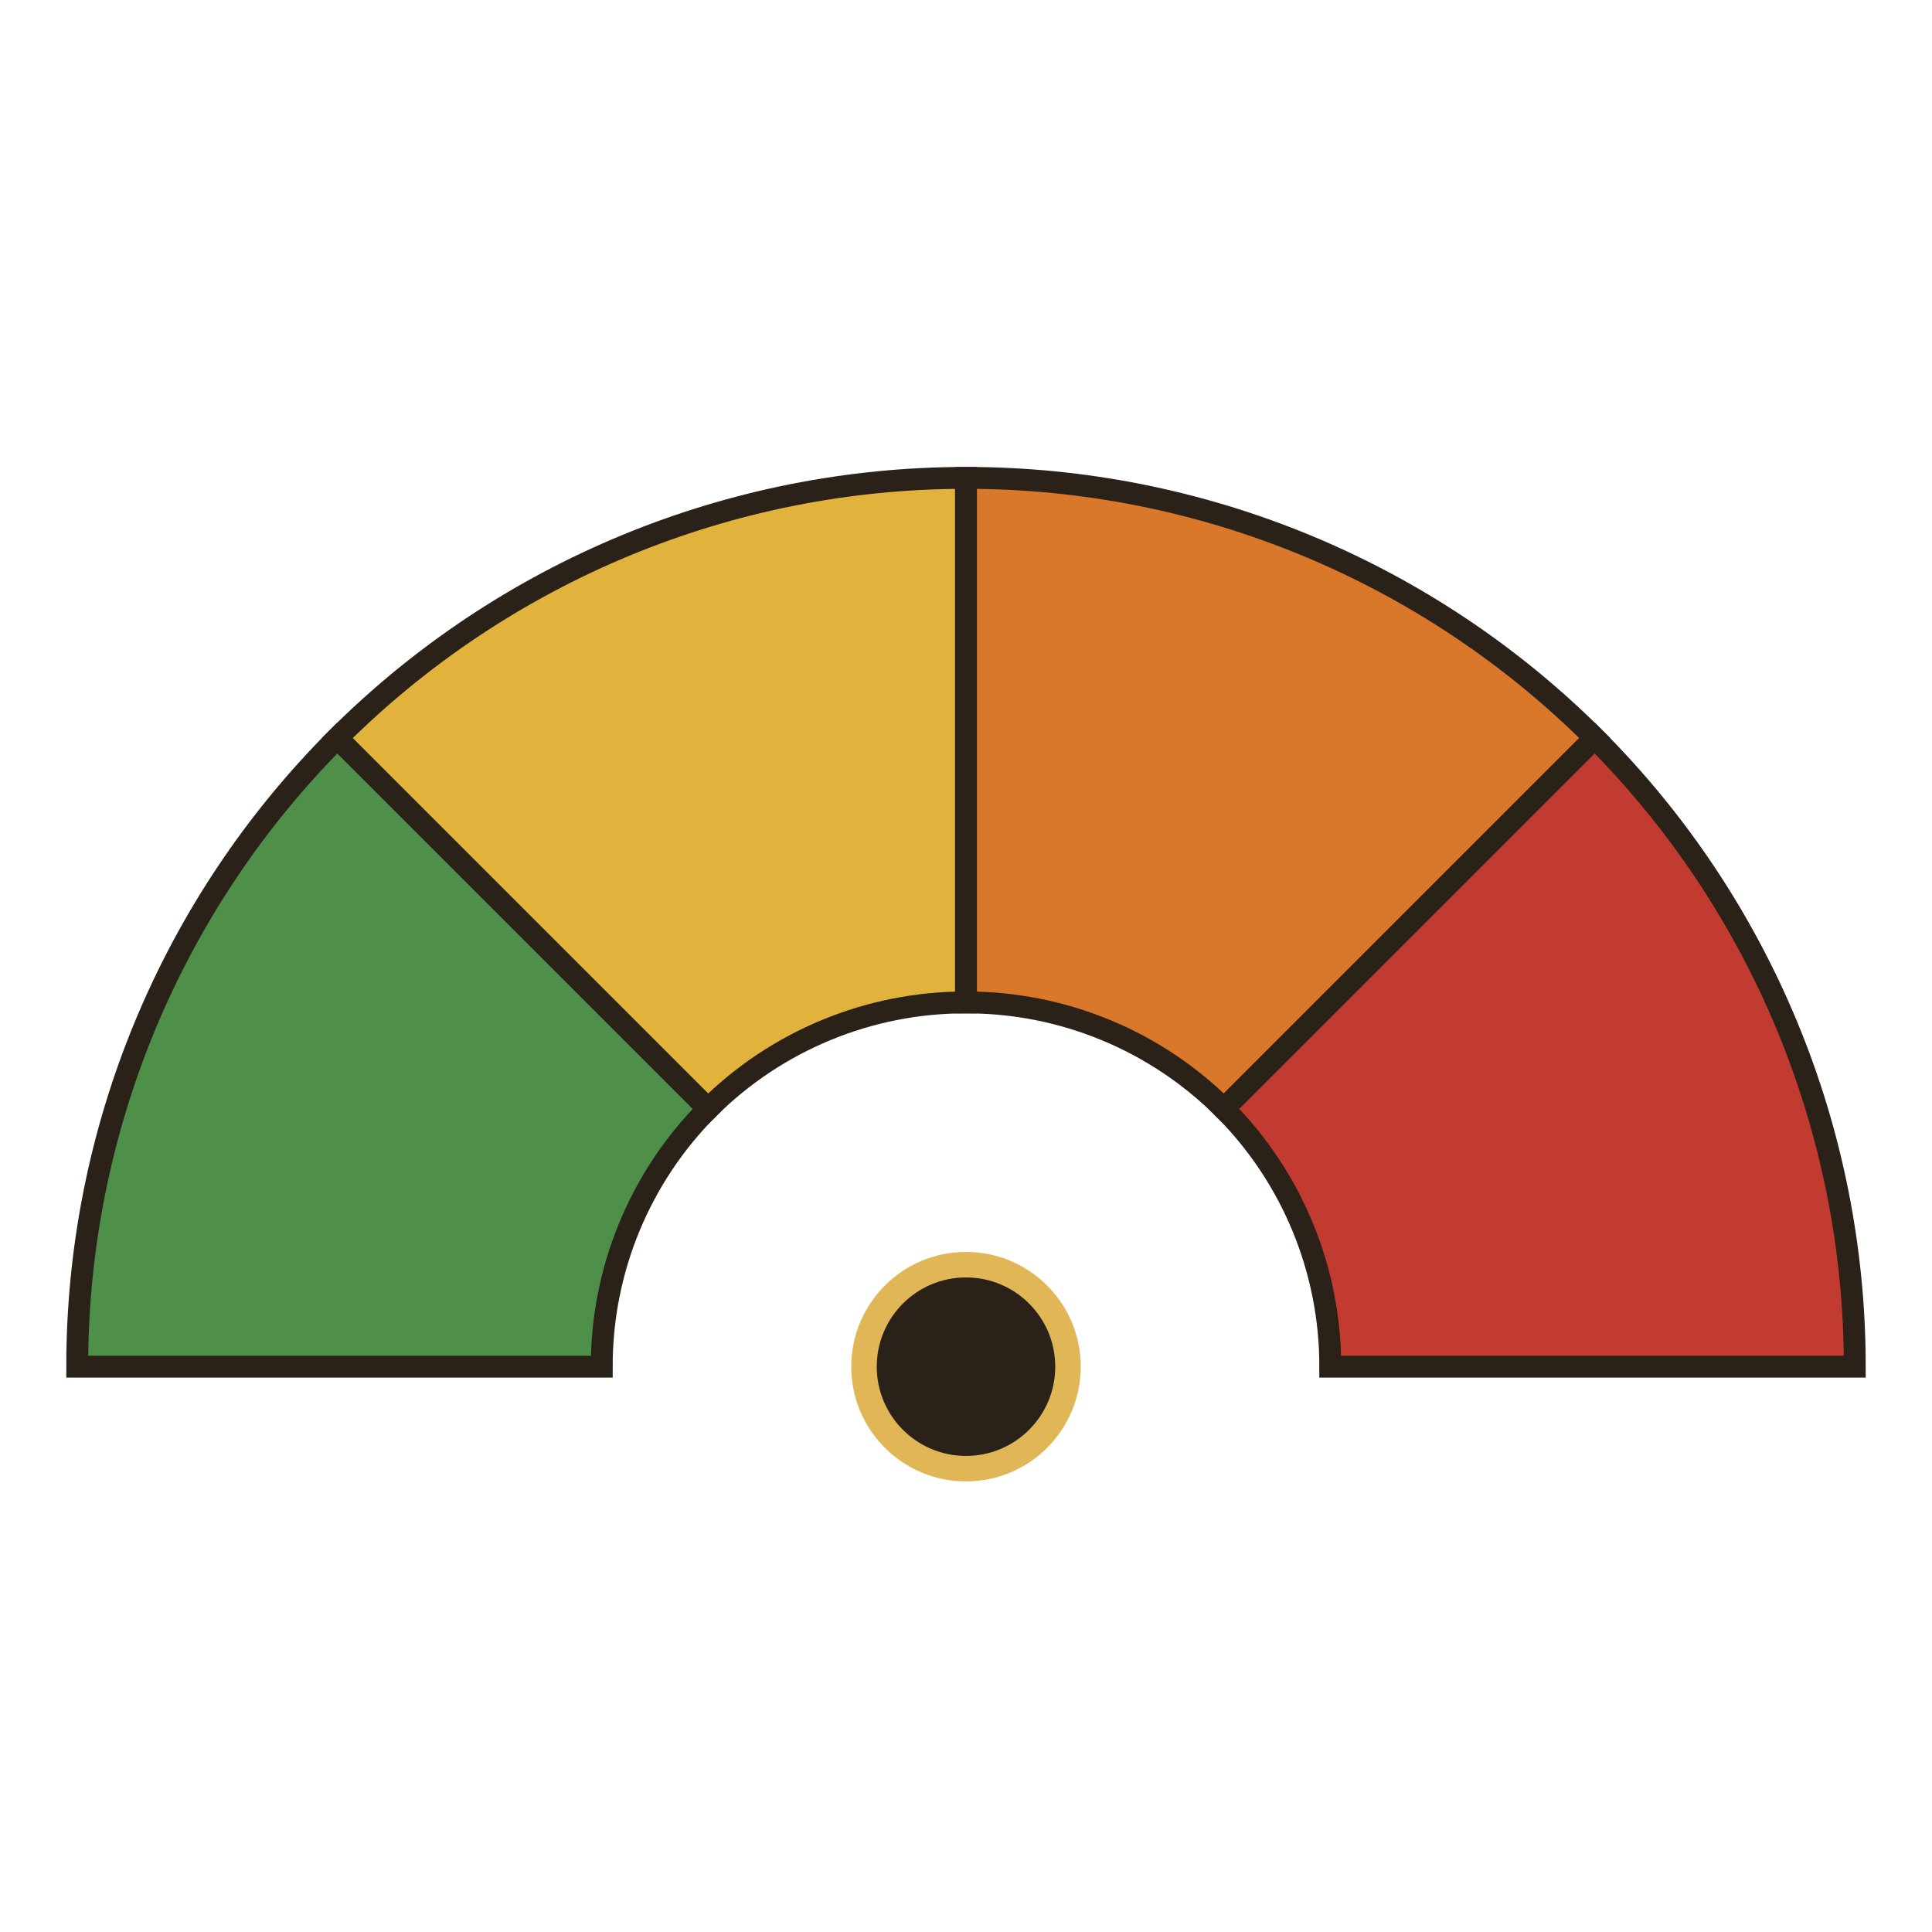
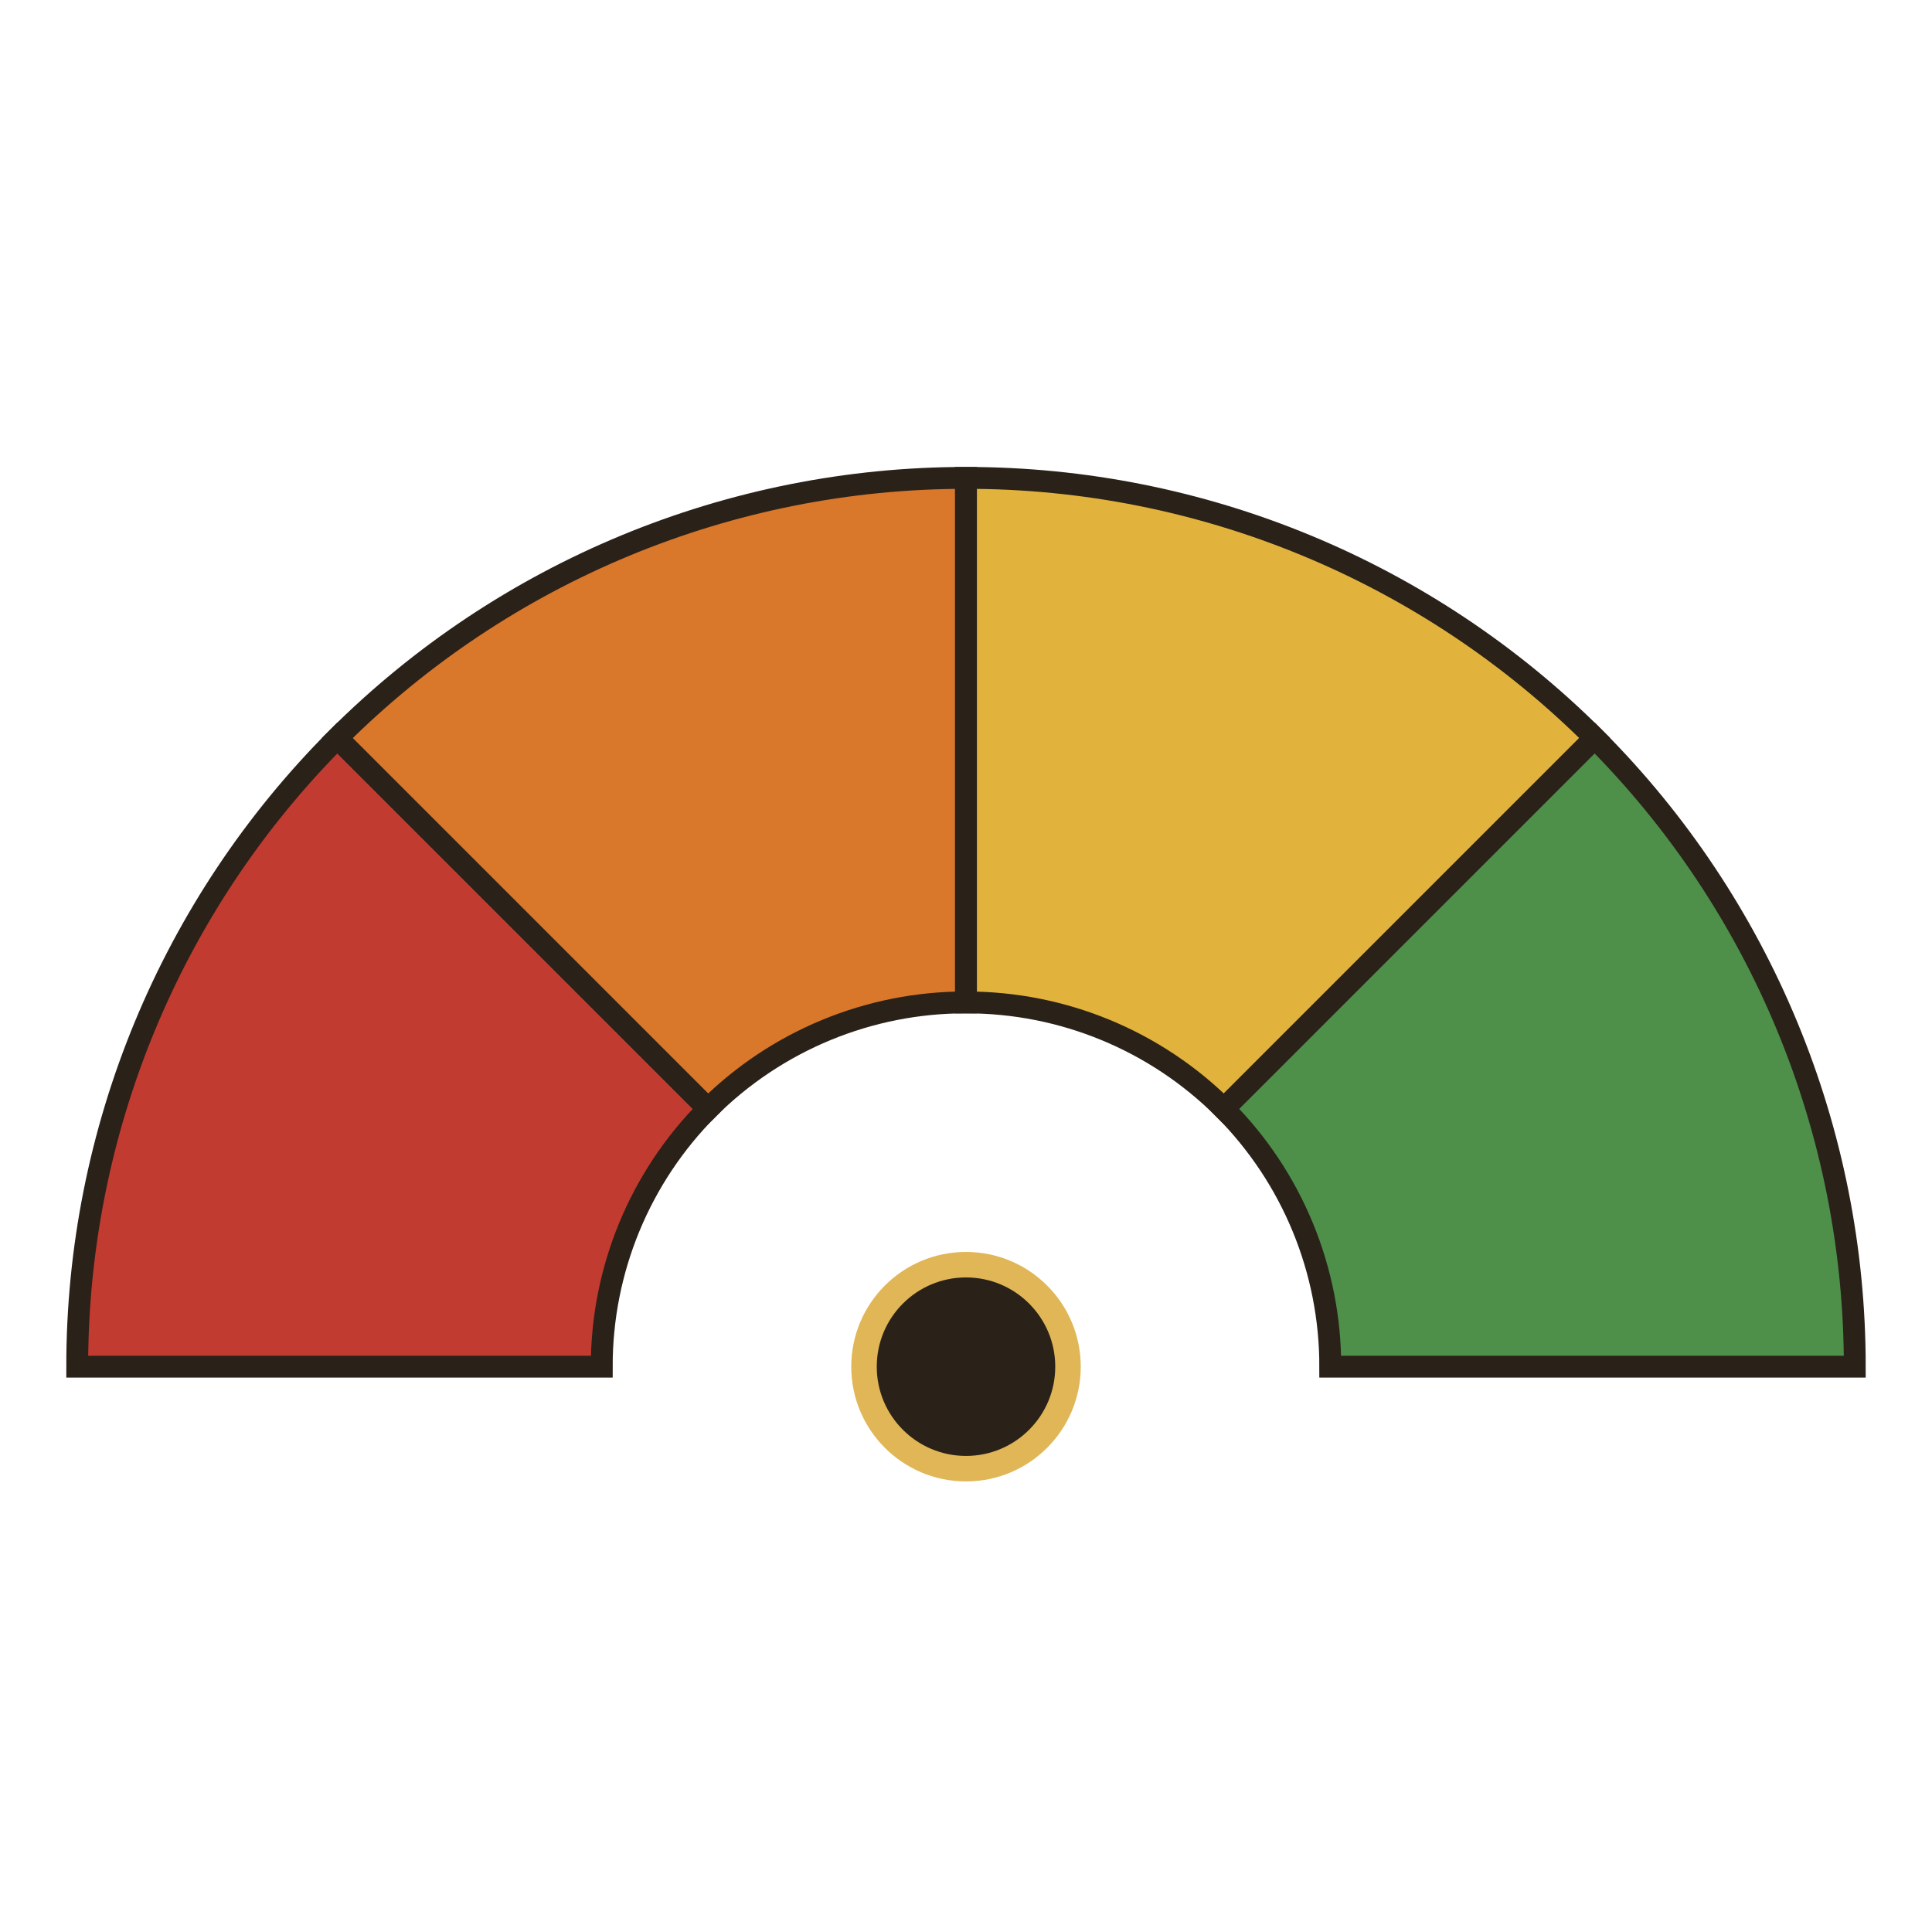
<svg xmlns="http://www.w3.org/2000/svg" viewBox="57.4 -19.6 265.2 265.2">
-   <path d="M68.0,168.0 A122,122 0 0 1 103.7,81.7 L154.6,132.6 A50,50 0 0 0 140.0,168.0 Z" fill="#4E8F4A" stroke="#2A2119" stroke-width="3" />
-   <path d="M103.7,81.7 A122,122 0 0 1 190.0,46.0 L190.0,118.0 A50,50 0 0 0 154.6,132.6 Z" fill="#E2B33C" stroke="#2A2119" stroke-width="3" />
-   <path d="M190.0,46.0 A122,122 0 0 1 276.3,81.7 L225.4,132.6 A50,50 0 0 0 190.0,118.0 Z" fill="#D9772B" stroke="#2A2119" stroke-width="3" />
-   <path d="M276.3,81.7 A122,122 0 0 1 312.0,168.0 L240.0,168.0 A50,50 0 0 0 225.4,132.6 Z" fill="#C23B30" stroke="#2A2119" stroke-width="3" />
+   <path d="M68.0,168.0 A122,122 0 0 1 103.7,81.7 L154.6,132.6 A50,50 0 0 0 140.0,168.0 Z" fill="#C23B30" stroke="#2A2119" stroke-width="3" />
+   <path d="M103.7,81.7 A122,122 0 0 1 190.0,46.0 L190.0,118.0 A50,50 0 0 0 154.6,132.6 Z" fill="#D9772B" stroke="#2A2119" stroke-width="3" />
+   <path d="M190.0,46.0 A122,122 0 0 1 276.3,81.7 L225.4,132.6 A50,50 0 0 0 190.0,118.0 Z" fill="#E2B33C" stroke="#2A2119" stroke-width="3" />
+   <path d="M276.3,81.7 A122,122 0 0 1 312.0,168.0 L240.0,168.0 A50,50 0 0 0 225.4,132.6 Z" fill="#4E8F4A" stroke="#2A2119" stroke-width="3" />
  <circle cx="190" cy="168" r="14" fill="#2A2119" stroke="#E0B656" stroke-width="3.5" />
</svg>
